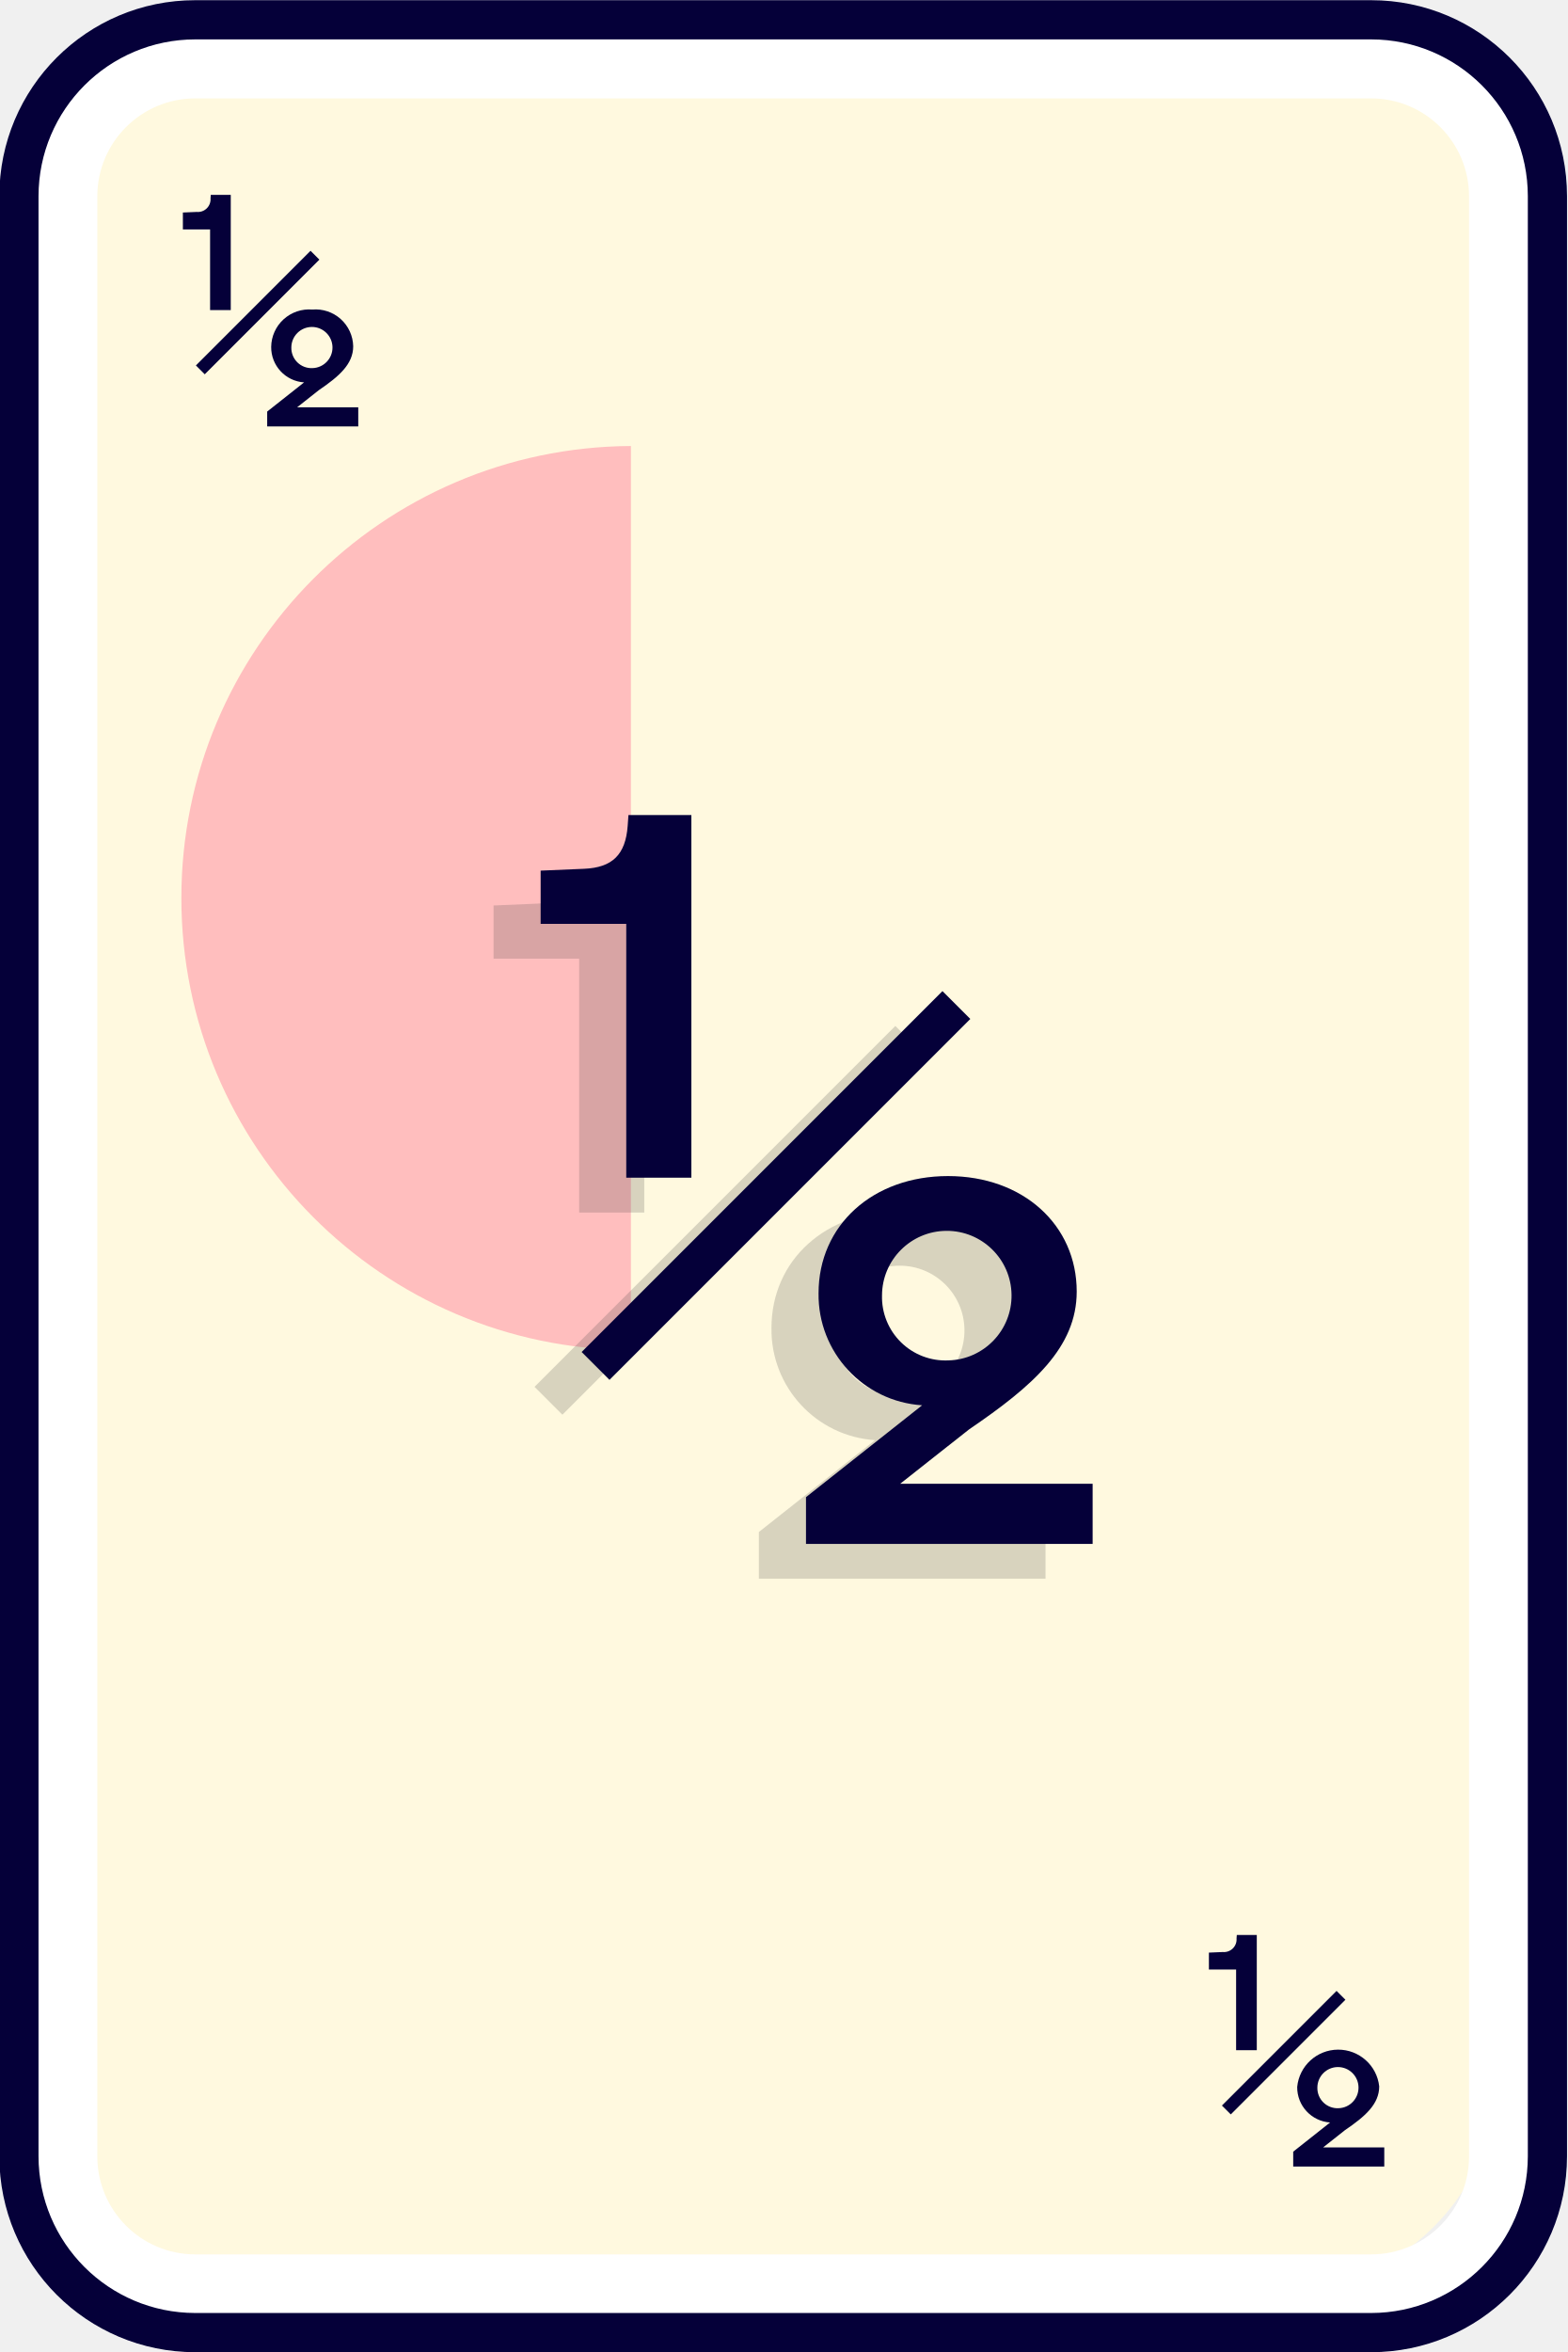
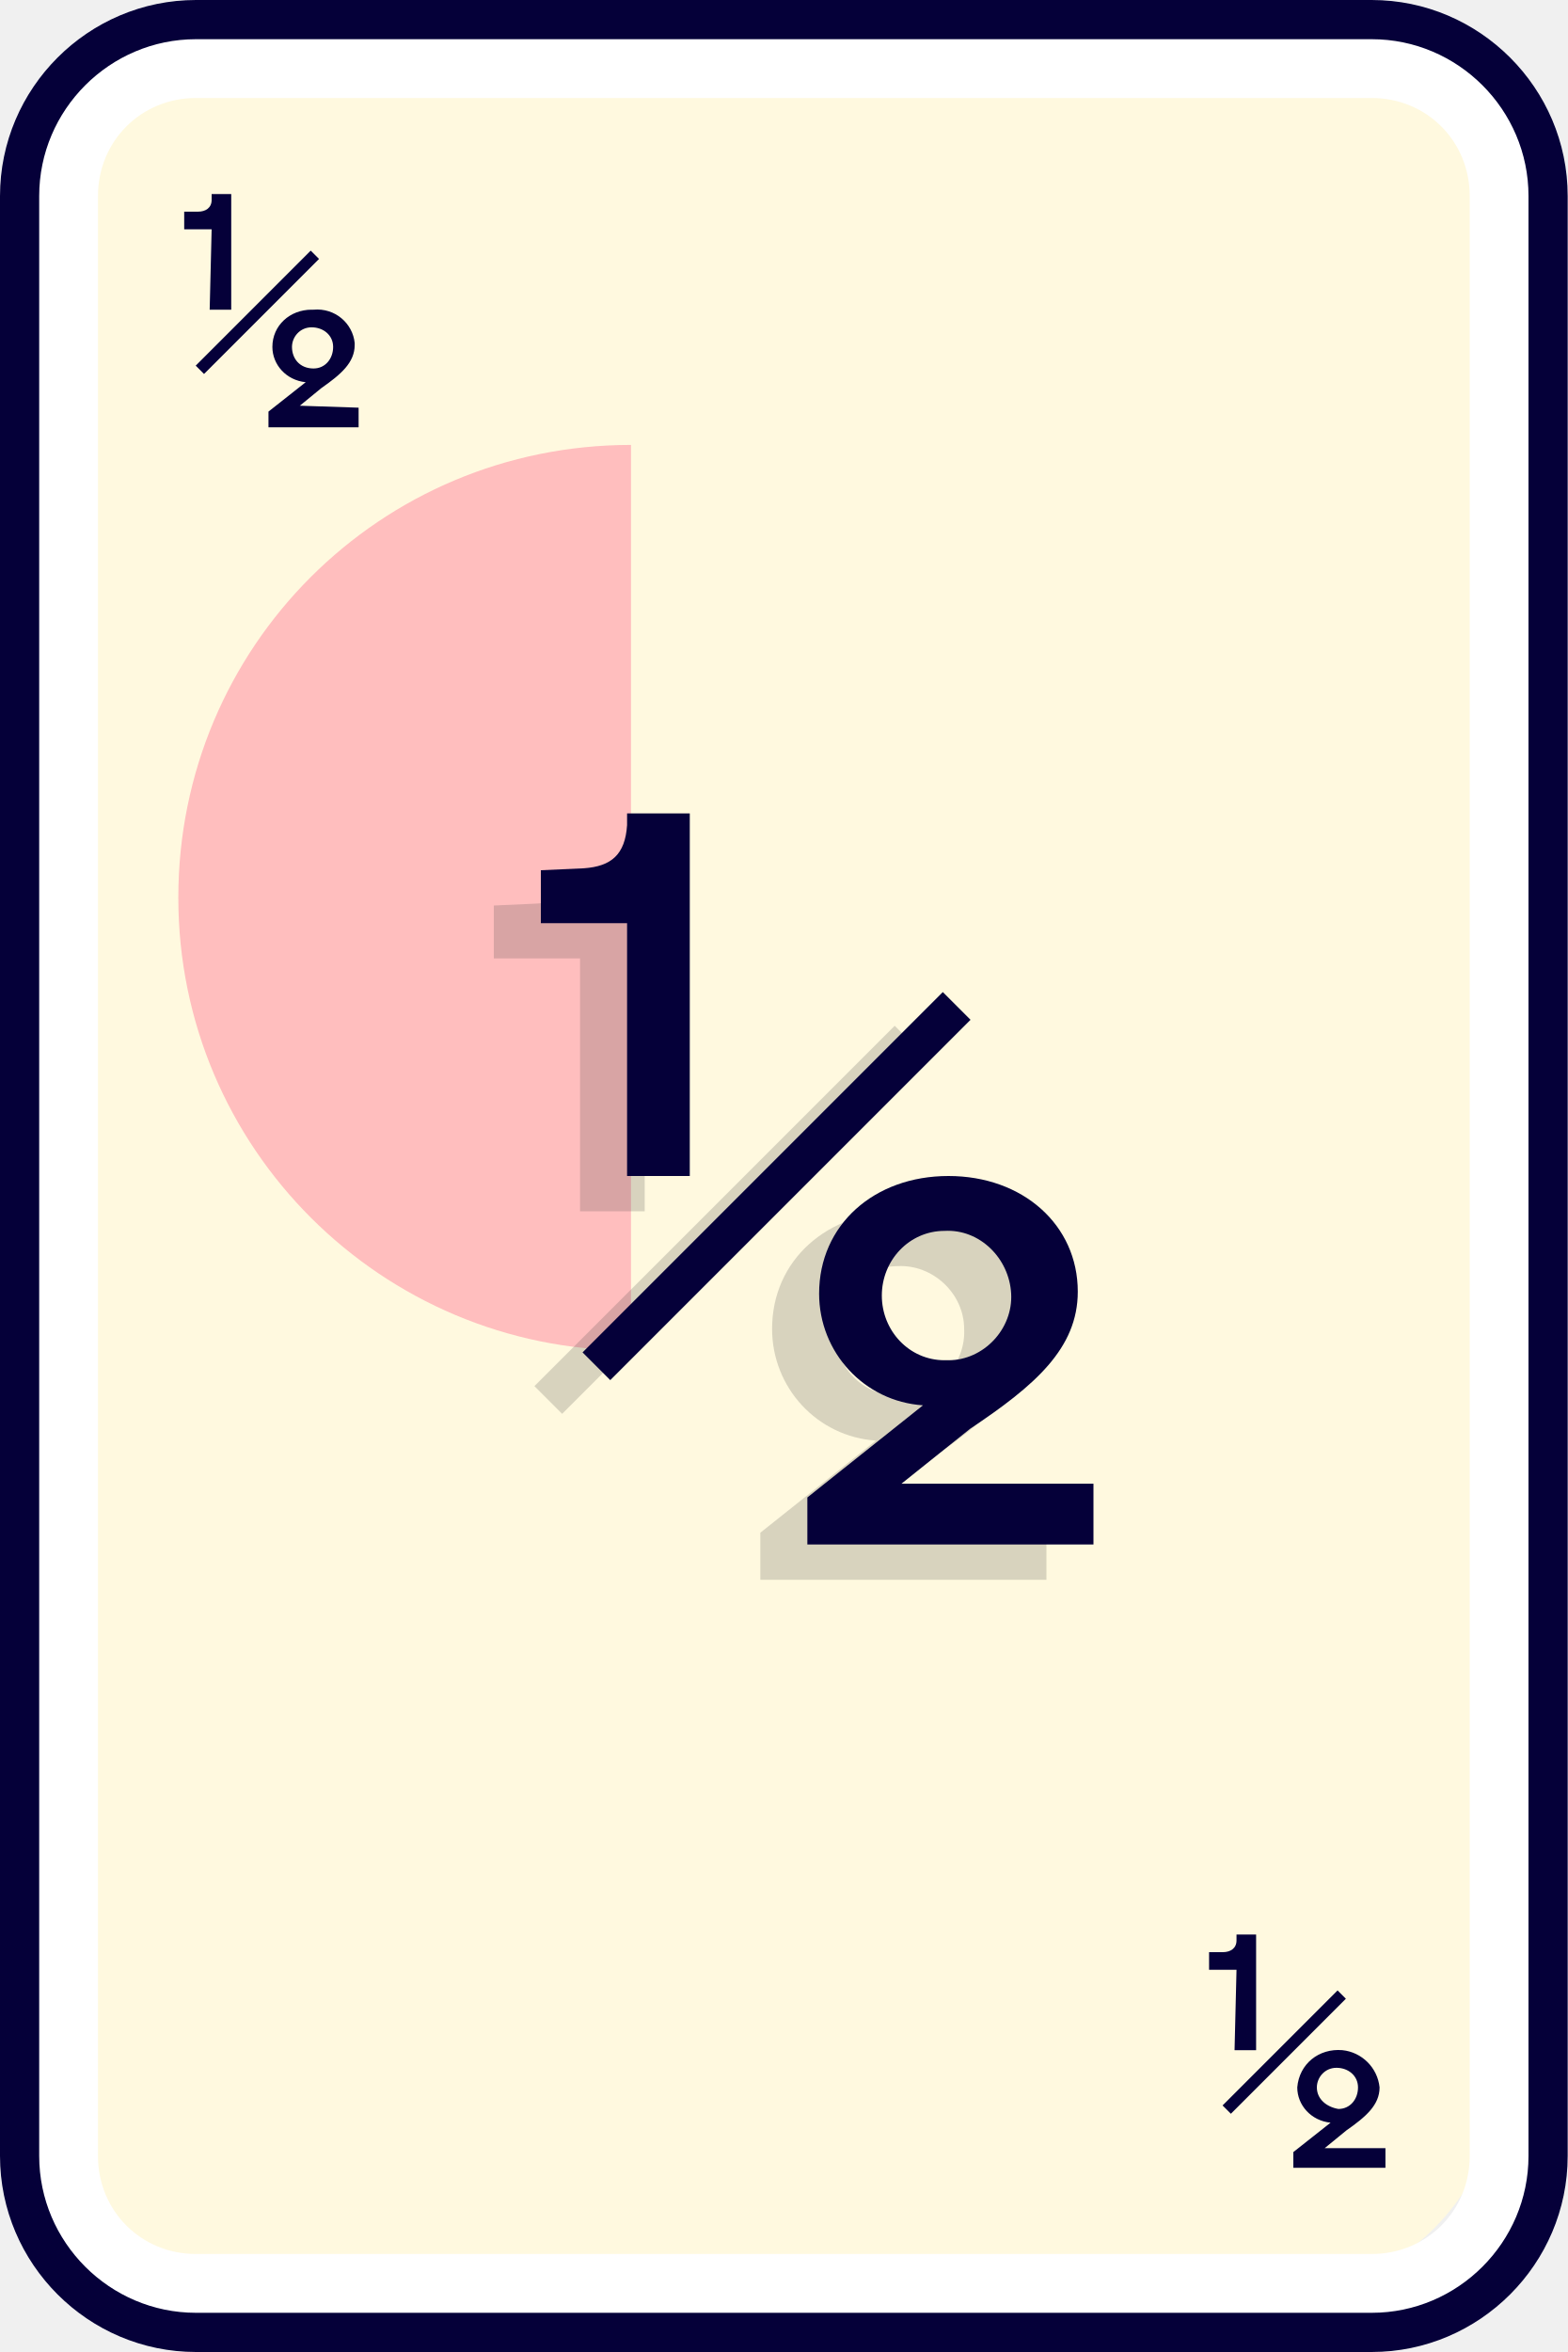
- <svg xmlns="http://www.w3.org/2000/svg" id="Layer_1" data-name="Layer 1" viewBox="0 0 120 180">
-   <defs>
-     <style>
-       .cls-1 {
-         fill: #fff9df;
-       }
- 
-       .cls-2 {
-         fill: #fff;
-       }
- 
-       .cls-3 {
-         fill: #050039;
-       }
- 
-       .cls-4 {
-         fill: #ffbebe;
-       }
- 
-       .cls-5 {
-         opacity: 0.2;
-       }
- 
-       .cls-6 {
-         fill: #3d3d3d;
-       }
-     </style>
-   </defs>
-   <rect class="cls-1" x="-27.376" y="33.332" width="172.563" height="111.913" rx="17.527" ry="17.527" transform="translate(148.1941 30.3834) rotate(90)" />
-   <path class="cls-2" d="M104.955,7.53a7.501,7.501,0,0,1,7.494,7.492V165.038a7.501,7.501,0,0,1-7.494,7.492H14.943a7.501,7.501,0,0,1-7.494-7.492V15.021A7.501,7.501,0,0,1,14.943,7.53h90.012m0-7.5H14.943A14.993,14.993,0,0,0-.051,15.021V165.038A14.993,14.993,0,0,0,14.943,180.03h90.012a14.993,14.993,0,0,0,14.994-14.992V15.021A14.993,14.993,0,0,0,104.955.03Z" />
-   <path class="cls-3" d="M104.955,3.015a12.006,12.006,0,0,1,11.994,11.992V165.023a12.007,12.007,0,0,1-11.994,11.992H14.943A12.007,12.007,0,0,1,2.949,165.023V15.006A12.007,12.007,0,0,1,14.943,3.015h90.012m0-3H14.943A14.993,14.993,0,0,0-.051,15.006V165.023a14.993,14.993,0,0,0,14.994,14.992h90.012a14.993,14.993,0,0,0,14.994-14.992V15.006A14.993,14.993,0,0,0,104.955.015Z" />
-   <path class="cls-4" d="M48.292,103.322a34.595,34.595,0,0,1,0-69.189" />
-   <g class="cls-5">
-     <path class="cls-6" d="M44.332,73.37H37.779V69.297l3.328-.141c2.166-.092,6.81-1.083,6.977-3.272v-.841h1.233V92.797h-4.985Z" />
-     <path class="cls-6" d="M80.032,116.219v4.604H58.09v-3.579l8.89-7.029a8.484,8.484,0,0,1-7.928-8.573c0-5.219,4.164-8.97,9.909-8.97,5.766,0,9.852,3.763,9.852,8.837,0,4.282-3.356,7.229-8.259,10.562l-5.252,4.147Zm-11.043-9.44a4.958,4.958,0,1,0-5.08-4.979A4.858,4.858,0,0,0,68.989,106.778Z" />
-     <rect class="cls-6" x="54.284" y="73.862" width="3.015" height="39.06" transform="translate(82.3792 -12.0967) rotate(45)" />
+ <svg xmlns="http://www.w3.org/2000/svg" version="1.1" id="Layer_1" x="0px" y="0px" viewBox="0 0 80 120" style="enable-background:new 0 0 80 120;" xml:space="preserve">
+   <style type="text/css">
+ 	.st0{fill:#FFF9DF;}
+ 	.st1{fill:#FFFFFF;}
+ 	.st2{fill:#050039;}
+ 	.st3{fill:#FFBEBE;}
+ 	.st4{opacity:0.2;}
+ 	.st5{fill:#3D3D3D;}
+ </style>
+   <path class="st0" d="M76.6,13.7v91.7c0,6.5-5.2,11.7-11.7,11.7H13.7C7.2,117,2,111.8,2,105.4V13.7C2,7.2,7.2,2,13.7,2h51.2  C71.4,2,76.6,7.2,76.6,13.7z" />
+   <path class="st1" d="M70,5c2.8,0,5,2.2,5,5v100c0,2.8-2.2,5-5,5H10c-2.8,0-5-2.2-5-5V10c0-2.8,2.2-5,5-5H70 M70,0H10  C4.5,0,0,4.5,0,10v100c0,5.5,4.5,10,10,10c0,0,0,0,0,0h60c5.5,0,10-4.5,10-10V10C80,4.5,75.5,0,70,0z" />
+   <path class="st2" d="M70,2c4.4,0,8,3.6,8,8v100c0,4.4-3.6,8-8,8H10c-4.4,0-8-3.6-8-8V10c0-4.4,3.6-8,8-8H70 M70,0H10  C4.5,0,0,4.5,0,10v100c0,5.5,4.5,10,10,10h60c5.5,0,10-4.5,10-10V10C80,4.5,75.5,0,70,0z" />
+   <path class="st3" d="M32.2,68.9c-12.7,0-23.1-10.3-23.1-23.1s10.3-23.1,23.1-23.1" />
+   <g class="st4">
+     <path class="st5" d="M29.6,48.9h-4.4v-2.7l2.2-0.1c1.4-0.1,4.5-0.7,4.7-2.2v-0.6h0.8v18.5h-3.3L29.6,48.9z" />
+     <path class="st5" d="M53.4,77.5v3.1H38.8v-2.4l5.9-4.7c-3-0.2-5.3-2.7-5.3-5.7c0-3.5,2.8-6,6.6-6c3.8,0,6.6,2.5,6.6,5.9   c0,2.9-2.2,4.8-5.5,7l-3.5,2.8L53.4,77.5z M46,71.2c1.8,0,3.3-1.6,3.2-3.4c0-1.8-1.6-3.3-3.4-3.2c-1.8,0-3.2,1.5-3.2,3.3   c0,1.8,1.4,3.3,3.2,3.3C45.9,71.2,45.9,71.2,46,71.2L46,71.2z" />
+     <rect x="24.2" y="61.2" transform="matrix(0.7071 -0.7071 0.7071 0.7071 -33.1145 44.5577)" class="st5" width="26" height="2" />
  </g>
  <g>
-     <path class="cls-3" d="M16.081,17.558H13.999v-1.294l1.057-.045A.97.97,0,0,0,16.115,15.18l.019-.267h1.53V23.73H16.081Z" />
-     <path class="cls-3" d="M27.423,31.171v1.463H20.452V31.497l2.825-2.233A2.695,2.695,0,0,1,20.758,26.54a2.906,2.906,0,0,1,3.148-2.85,2.882,2.882,0,0,1,3.13,2.808c0,1.36-1.066,2.297-2.624,3.356l-1.669,1.318ZM23.915,28.172A1.575,1.575,0,1,0,22.301,26.59,1.543,1.543,0,0,0,23.915,28.172Z" />
-     <rect class="cls-3" x="19.243" y="17.714" width="0.958" height="12.41" transform="translate(22.6898 -6.9398) rotate(45)" />
+     <path class="st2" d="M10.8,11.7H9.4v-0.9l0.7,0c0.4,0,0.7-0.2,0.7-0.6c0,0,0-0.1,0-0.1l0-0.2h1v5.9h-1.1L10.8,11.7z" />
+     <path class="st2" d="M18.3,20.8v1h-4.6V21l1.9-1.5c-1-0.1-1.7-0.9-1.7-1.8c0-1.1,0.9-1.9,2-1.9c0,0,0.1,0,0.1,0   c1.1-0.1,2,0.7,2.1,1.7c0,0,0,0.1,0,0.1c0,0.9-0.7,1.5-1.7,2.2l-1.1,0.9L18.3,20.8z M16,18.8c0.6,0,1-0.5,1-1.1s-0.5-1-1.1-1   c-0.6,0-1,0.5-1,1C14.9,18.3,15.3,18.8,16,18.8C15.9,18.8,16,18.8,16,18.8z" />
+     <rect x="9" y="15.6" transform="matrix(0.7071 -0.7071 0.7071 0.7071 -7.4076 13.9888)" class="st2" width="8.3" height="0.6" />
  </g>
  <g>
-     <path class="cls-3" d="M94.619,150.729h-2.082v-1.294l1.057-.045a.97.97,0,0,0,1.059-1.04l.019-.267h1.53v8.818H94.619Z" />
-     <path class="cls-3" d="M105.961,164.342v1.463H98.99v-1.137l2.824-2.233a2.695,2.695,0,0,1-2.519-2.724,3.156,3.156,0,0,1,6.278-.042c0,1.36-1.066,2.297-2.624,3.356l-1.669,1.318Zm-3.508-2.999a1.575,1.575,0,1,0-1.614-1.582A1.543,1.543,0,0,0,102.453,161.343Z" />
-     <rect class="cls-3" x="97.781" y="150.885" width="0.958" height="12.41" transform="translate(139.8592 -23.4698) rotate(45)" />
+     <path class="st2" d="M63.1,100.5h-1.4v-0.9l0.7,0c0.4,0,0.7-0.2,0.7-0.6c0,0,0-0.1,0-0.1l0-0.2h1v5.9h-1.1L63.1,100.5z" />
+     <path class="st2" d="M70.7,109.6v1H66v-0.8l1.9-1.5c-1-0.1-1.7-0.9-1.7-1.8c0.1-1.2,1.1-2,2.3-1.9c1,0.1,1.8,0.9,1.9,1.9   c0,0.9-0.7,1.5-1.7,2.2l-1.1,0.9H70.7z M68.3,107.6c0.6,0,1-0.5,1-1.1s-0.5-1-1.1-1c-0.6,0-1,0.5-1,1   C67.2,107.1,67.7,107.5,68.3,107.6C68.3,107.6,68.3,107.6,68.3,107.6z" />
+     <rect x="61.4" y="104.4" transform="matrix(0.7071 -0.7071 0.7071 0.7071 -54.8495 77.0154)" class="st2" width="8.3" height="0.6" />
  </g>
  <g>
-     <path class="cls-3" d="M47.937,70.703h-6.553V66.63l3.328-.141c2.166-.092,3.167-1.083,3.333-3.272l.06-.841h4.817V90.131H47.937Z" />
-     <path class="cls-3" d="M83.637,113.552v4.604H61.695v-3.578l8.89-7.03a8.483,8.483,0,0,1-7.928-8.573c0-5.219,4.164-8.97,9.909-8.97,5.766,0,9.852,3.763,9.852,8.837,0,4.282-3.356,7.229-8.259,10.563l-5.252,4.147Zm-11.043-9.44a4.958,4.958,0,1,0-5.08-4.979A4.858,4.858,0,0,0,72.594,104.112Z" />
-     <rect class="cls-3" x="57.89" y="71.195" width="3.015" height="39.06" transform="translate(81.5495 -15.4272) rotate(45)" />
+     <path class="st2" d="M32,47.1h-4.4v-2.7l2.2-0.1c1.4-0.1,2.1-0.7,2.2-2.2l0-0.6h3.2v18.5H32L32,47.1z" />
+     <path class="st2" d="M55.8,75.7v3.1H41.2v-2.4l5.9-4.7c-3-0.2-5.3-2.7-5.3-5.7c0-3.5,2.8-6,6.6-6c3.8,0,6.6,2.5,6.6,5.9   c0,2.9-2.2,4.8-5.5,7L46,75.7L55.8,75.7z M48.4,69.4c1.8,0,3.3-1.6,3.2-3.4s-1.6-3.3-3.4-3.2c-1.8,0-3.2,1.5-3.2,3.3   c0,1.8,1.4,3.3,3.2,3.3C48.3,69.4,48.4,69.4,48.4,69.4L48.4,69.4z" />
+     <rect x="26.6" y="59.5" transform="matrix(0.7071 -0.7071 0.7071 0.7071 -31.1534 45.7365)" class="st2" width="26" height="2" />
  </g>
</svg>
